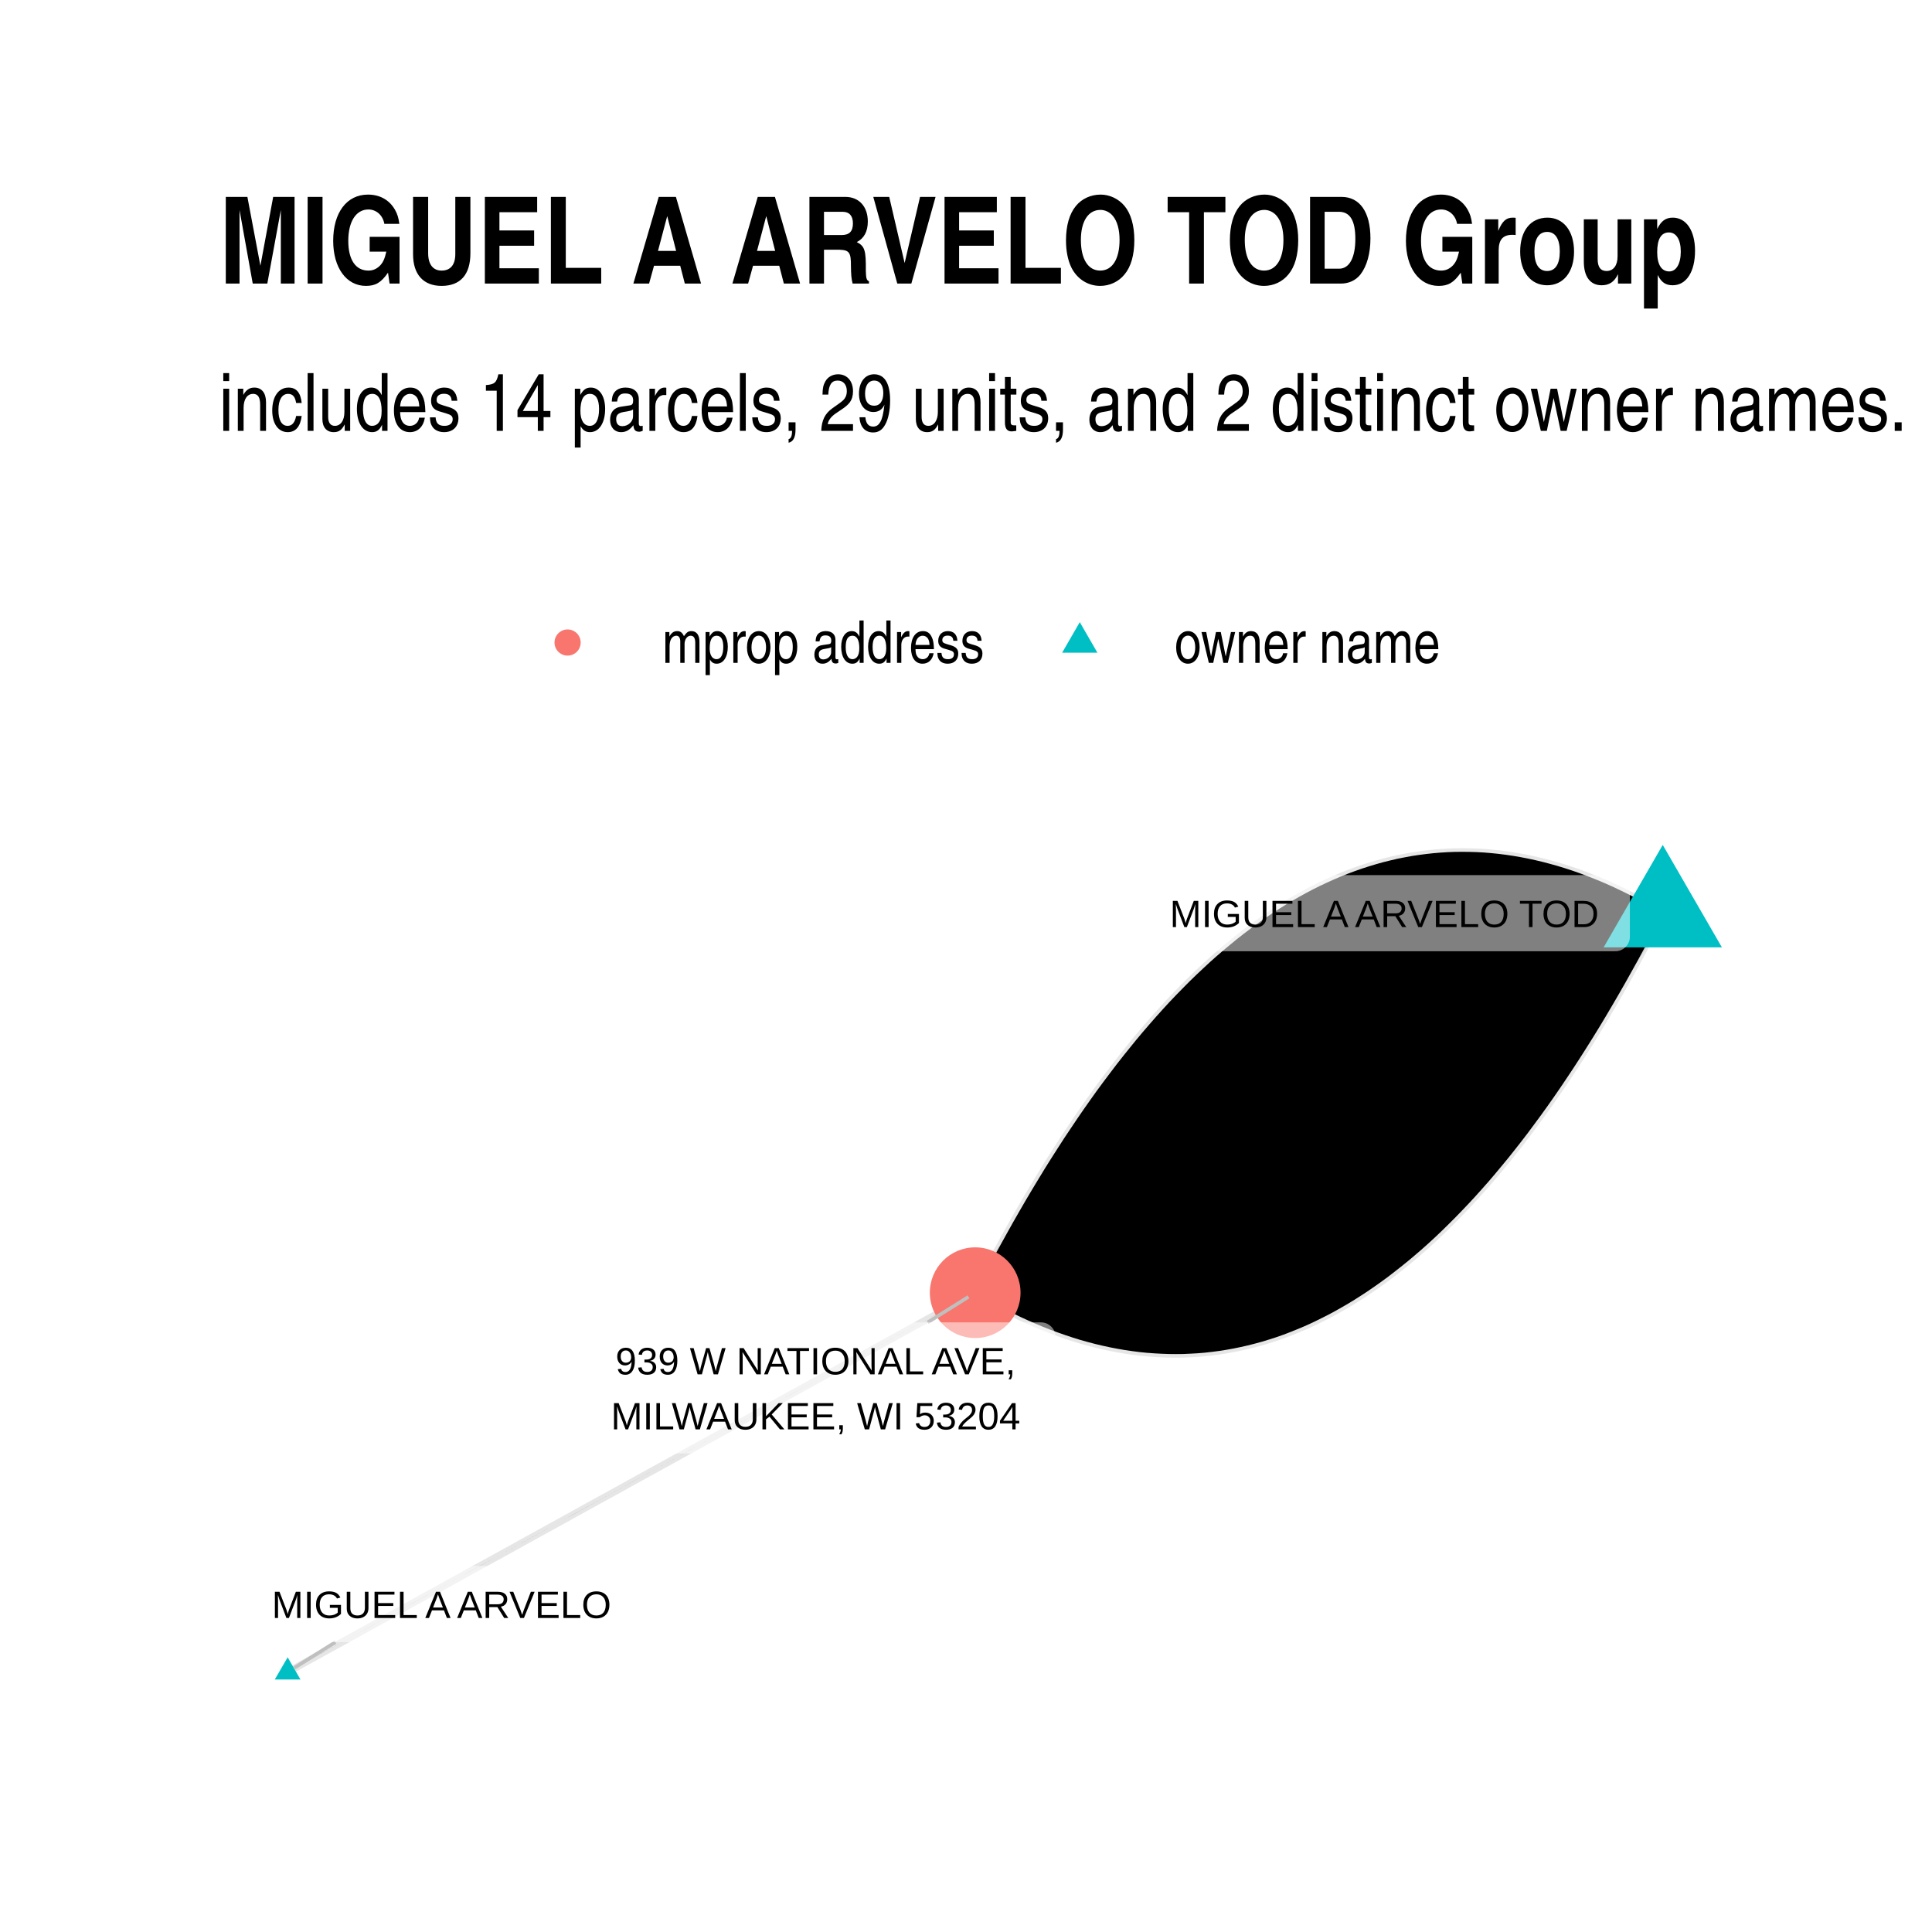
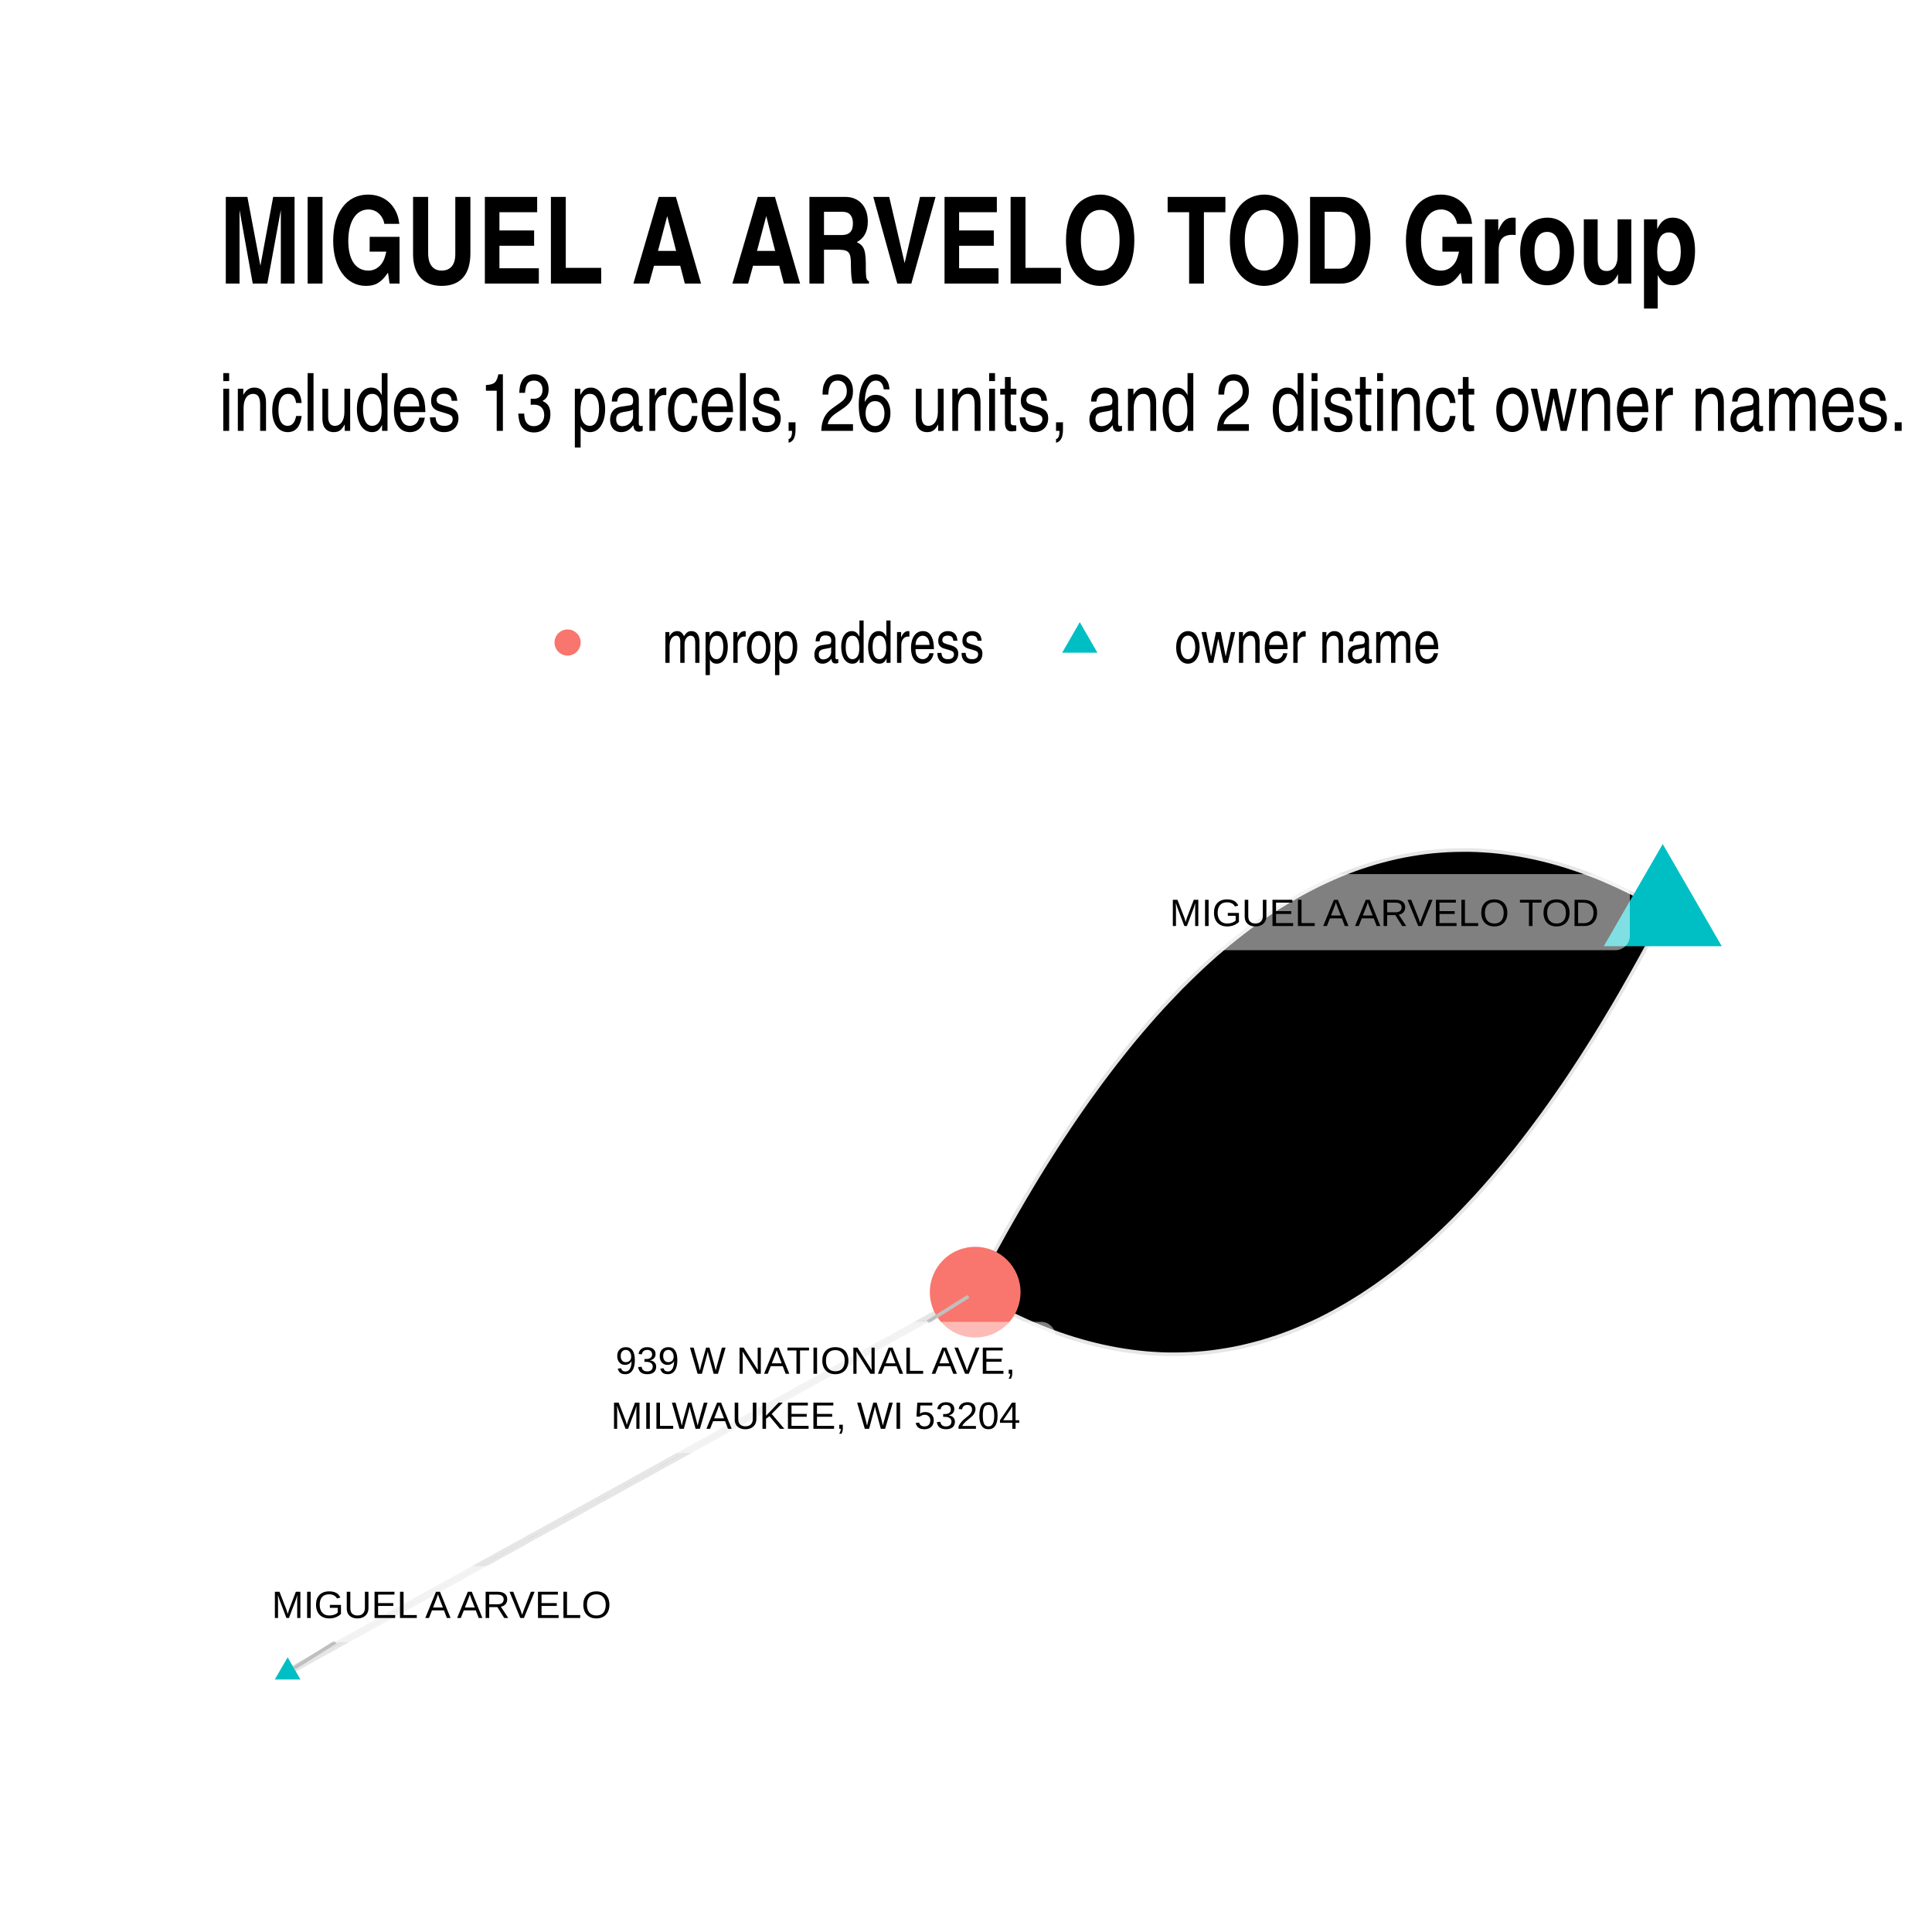
<svg xmlns="http://www.w3.org/2000/svg" width="384" height="384" class="svglite" viewBox="0 0 288 288">
  <defs>
    <style>.svglite circle,.svglite line,.svglite polygon,.svglite polyline,.svglite rect{fill:none;stroke:#000;stroke-linecap:round;stroke-linejoin:round;stroke-miterlimit:10}.svglite text{white-space:pre}</style>
  </defs>
  <rect width="100%" height="100%" style="stroke:none;fill:#fff" />
  <defs>
    <clipPath id="cpMC4wMHwyODguMDB8MC4wMHwyODguMDA=">
      <path d="M0 0h288v288H0z" />
    </clipPath>
  </defs>
  <g clip-path="url(#cpMC4wMHwyODguMDB8MC4wMHwyODguMDA=)">
    <path d="M0 0h288v288H0z" style="stroke-width:1.07;stroke:none;fill:#fff" />
  </g>
  <defs>
    <clipPath id="cpMzIuNjN8MjU4LjExfDEyMC44NnwyNTUuMzc=">
      <path d="M32.63 120.86h225.48v134.51H32.63z" />
    </clipPath>
  </defs>
  <g clip-path="url(#cpMzIuNjN8MjU4LjExfDEyMC44NnwyNTUuMzc=)">
-     <path d="m247.86 136.13-1.13-.67-1.14-.64-1.13-.62-1.12-.59-1.13-.57-1.13-.54-1.12-.52-1.12-.49-1.12-.46-1.12-.44-1.11-.42-1.11-.39-1.11-.36-1.11-.34-1.11-.31-1.1-.29-1.1-.26-1.1-.24-1.1-.21-1.1-.19-1.09-.16-1.1-.14-1.09-.11-1.08-.09-1.09-.06-1.08-.03-1.09-.01-1.08.01-1.07.04-1.08.07-1.07.09-1.08.12-1.07.14-1.06.16-1.07.2-1.06.21-1.07.25-1.05.26-1.06.3-1.06.32-1.05.34-1.05.37-1.05.39-1.05.42-1.05.45-1.04.47-1.04.49-1.04.52-1.04.55-1.03.57-1.04.6-1.03.62-1.03.65-1.02.67-1.03.7-1.02.72-1.02.75-1.02.77-1.02.8-1.01.83-1.02.85-1.01.87-1.01.9-1 .93-1.01.95-1 .97-1 1.01-1 1.02-1 1.05-.99 1.08-.99 1.1-.99 1.13-.99 1.15-.99 1.18-.98 1.21-.99 1.23-.98 1.25-.97 1.28-.98 1.3-.98 1.33-.97 1.36-.97 1.38-.97 1.41-.96 1.43-.97 1.45-.96 1.49-.96 1.5-.96 1.53-.95 1.56-.96 1.59-.95 1.6-.95 1.64-.95 1.66-.94 1.68-.94 1.71-.95 1.73-.94 1.76-.93 1.79-.94 1.81" style="stroke-width:1.07;stroke:#000;stroke-opacity:.1;stroke-linecap:butt" />
-     <path d="m247.86 136.13-1.12-.46-1.11-.44-1.12-.42-1.11-.4-1.11-.38-1.11-.35-1.11-.34-1.11-.31-1.1-.29-1.1-.28-1.11-.25-1.1-.23-1.09-.2-1.1-.19-1.09-.17-1.1-.14-1.09-.13-1.09-.1-1.09-.08-1.08-.06-1.09-.04-1.08-.02h-1.08l-1.08.03-1.08.04-1.07.07-1.08.08-1.07.11-1.07.13-1.07.15-1.07.17-1.06.19-1.07.22-1.06.23-1.06.26-1.06.27-1.06.3-1.05.32-1.06.34-1.05.36-1.05.38-1.05.4-1.04.43-1.05.44-1.04.47-1.05.49-1.04.5-1.04.53-1.03.55-1.04.57-1.03.6-1.03.61-1.03.64-1.03.65-1.03.68-1.02.7-1.03.72-1.02.74-1.02.76-1.02.78-1.01.8-1.02.83-1.01.84-1.01.87-1.01.89-1.01.9-1.01.93-1 .95-1.01.98-1 .99-1 1.01-.99 1.04-1 1.05-1 1.08-.99 1.1-.99 1.12-.99 1.14-.99 1.16-.98 1.18-.99 1.21-.98 1.22-.98 1.25-.98 1.26-.98 1.29-.97 1.31-.98 1.33-.97 1.35-.97 1.37-.97 1.4-.97 1.41-.96 1.44-.97 1.45-.96 1.48-.96 1.5-.96 1.52-.96 1.54-.95 1.56-.96 1.59-.95 1.6" style="stroke-width:1.07;stroke:#000;stroke-opacity:.1;stroke-linecap:butt" />
-     <path d="m247.86 136.13-1.1-.26-1.1-.23-1.1-.23-1.1-.2-1.09-.19-1.1-.17-1.09-.15-1.09-.14-1.09-.12-1.09-.1-1.09-.09-1.09-.07-1.08-.05-1.09-.03-1.08-.02h-1.08l-1.08.01-1.08.03-1.08.05-1.07.07-1.08.08-1.07.1-1.07.12-1.07.13-1.07.15-1.07.17-1.07.18-1.06.2-1.07.22-1.06.23-1.06.25-1.06.27-1.06.29-1.05.3-1.06.32-1.05.33-1.06.35-1.05.37-1.05.39-1.05.4-1.05.42-1.04.44-1.05.45-1.04.47-1.04.49-1.04.5-1.04.52-1.04.54-1.04.56-1.03.57-1.04.59-1.03.6-1.03.62-1.03.64-1.03.66-1.03.67-1.02.69-1.03.71-1.02.72-1.02.74-1.02.76-1.02.77-1.02.79-1.01.81-1.02.82-1.01.84-1.01.86-1.02.88-1 .89-1.01.91-1.01.92-1.01.94-1 .96-1 .98-1 .99-1 1.01-1 1.03-1 1.04-1 1.06-.99 1.08-.99 1.09-.99 1.11-1 1.13-.98 1.15-.99 1.16-.99 1.18-.98 1.19-.99 1.21-.98 1.23-.98 1.25-.98 1.26-.98 1.28-.98 1.3-.97 1.31-.98 1.33-.97 1.35-.97 1.36-.97 1.38-.97 1.4" style="stroke-width:1.07;stroke:#000;stroke-opacity:.1;stroke-linecap:butt" />
-     <path d="m247.86 136.13-1.08-.05-1.09-.04-1.08-.02-1.08-.01h-1.08l-1.08.02-1.08.03-1.08.04-1.08.05-1.07.07-1.08.07-1.07.09-1.07.11-1.08.11-1.07.13-1.07.14-1.07.16-1.06.17-1.07.18-1.07.19-1.06.2-1.06.22-1.07.23-1.06.24-1.06.26-1.06.27-1.06.28-1.06.29-1.05.31-1.06.31-1.05.34-1.06.34-1.05.36-1.05.36-1.05.39-1.05.39-1.05.41-1.05.42-1.04.43-1.05.45-1.04.45-1.05.47-1.04.49-1.04.49-1.04.51-1.04.52-1.04.53-1.04.55-1.03.56-1.04.57-1.03.58-1.03.6-1.04.61-1.03.62-1.03.64-1.03.64-1.03.66-1.02.68-1.03.68-1.02.7-1.03.71-1.02.72-1.02.74-1.02.75-1.02.76-1.02.77-1.02.79-1.02.8-1.01.81-1.02.82-1.01.84-1.02.85-1.01.86-1.01.88-1.01.89-1.01.9-1 .91-1.01.92-1.01.94-1 .95-1.01.97-1 .97-1 .99-1 1-1 1.02-1 1.02-1 1.04-.99 1.05-1 1.07-.99 1.08-1 1.09-.99 1.1-.99 1.11-.99 1.13-.99 1.14-.99 1.15-.99 1.17-.98 1.18-.99 1.19" style="stroke-width:1.07;stroke:#000;stroke-opacity:.1;stroke-linecap:butt" />
-     <path d="m247.86 136.13-1.07.16-1.06.16-1.07.18-1.07.18-1.06.19-1.07.2-1.06.21-1.07.22-1.06.23-1.06.23-1.06.24-1.06.25-1.06.26-1.06.27-1.06.28-1.06.28-1.06.3-1.06.3-1.05.31-1.06.32-1.05.32-1.06.34-1.05.34-1.05.36-1.06.36-1.05.37-1.05.37-1.05.39-1.05.39-1.05.41-1.05.41-1.04.42-1.05.43-1.05.43-1.04.45-1.05.45-1.04.46-1.04.47-1.05.48-1.04.49-1.04.49-1.04.51-1.04.51-1.04.52-1.04.53-1.04.54-1.03.54-1.04.56-1.04.56-1.03.57-1.04.58-1.03.59-1.03.6-1.04.6-1.03.62-1.03.62-1.03.63-1.03.64-1.03.65-1.03.65-1.02.67-1.03.67-1.03.68-1.02.69-1.03.7-1.02.7-1.03.72-1.02.72-1.02.73-1.02.74-1.03.75-1.02.76-1.02.76-1.01.78-1.02.78-1.02.79-1.02.8-1.01.81-1.02.81-1.01.83-1.02.83-1.01.84-1.02.85-1.01.86-1.01.86-1.01.88-1.01.88-1.01.89-1.01.9-1.01.91-1 .92-1.01.93-1.01.93-1 .94-1.01.95-1 .96-1 .97-1.01.98-1 .98" style="stroke-width:1.07;stroke:#000;stroke-opacity:.1;stroke-linecap:butt" />
-     <path d="m247.86 136.13-1.05.36-1.05.37-1.05.37-1.05.38-1.05.38-1.05.39-1.05.39-1.05.39-1.05.4-1.05.41-1.05.4-1.05.41-1.05.42-1.04.42-1.05.42-1.05.43-1.04.43-1.05.44-1.05.44-1.04.45-1.05.45-1.04.45-1.04.46-1.05.46-1.04.46-1.05.48-1.04.47-1.04.48-1.04.48-1.05.49-1.04.49-1.04.5-1.04.5-1.04.5-1.04.51-1.04.51-1.04.52-1.04.52-1.04.52-1.04.53-1.04.54-1.03.53-1.04.54-1.04.55-1.04.55-1.03.56-1.04.55-1.04.57-1.03.56-1.04.58-1.03.57-1.04.58-1.03.59-1.03.58-1.04.6-1.03.59-1.03.6-1.04.61-1.03.61-1.03.61-1.03.62-1.03.62-1.03.63-1.03.63-1.03.63-1.03.64-1.03.65-1.03.64-1.03.65-1.03.66-1.03.66-1.03.66-1.02.67-1.03.68-1.03.67-1.02.68-1.03.69-1.03.69-1.02.69-1.03.7-1.02.7-1.03.71-1.02.71-1.02.71-1.03.72-1.02.72-1.02.73-1.03.73-1.02.74-1.02.74-1.02.74-1.02.75-1.02.76-1.02.75-1.02.76-1.02.77-1.02.77-1.02.77-1.02.78" style="stroke-width:1.07;stroke:#000;stroke-opacity:.1;stroke-linecap:butt" />
-     <path d="m247.86 136.13-1.03.57-1.04.57-1.03.57-1.04.57-1.03.57-1.04.58-1.03.57-1.04.57-1.03.57-1.04.57-1.04.57-1.03.57-1.04.58-1.03.57-1.04.57-1.03.57-1.04.57-1.03.57-1.04.57-1.03.58-1.04.57-1.03.57-1.04.57-1.03.57-1.04.57-1.03.57-1.04.58-1.03.57-1.04.57-1.04.57-1.03.57-1.04.57-1.03.57-1.04.58-1.03.57-1.04.57-1.03.57-1.04.57-1.03.57-1.04.57-1.03.58-1.04.57-1.03.57-1.04.57-1.03.57-1.04.57-1.04.57-1.03.58-1.04.57-1.03.57-1.04.57-1.03.57-1.04.57-1.03.57-1.04.58-1.03.57-1.04.57-1.03.57-1.04.57-1.03.57-1.04.58-1.03.57-1.04.57-1.03.57-1.04.57-1.04.57-1.03.57-1.04.58-1.03.57-1.04.57-1.03.57-1.04.57-1.03.57-1.04.57-1.03.58-1.04.57-1.03.57-1.04.57-1.03.57-1.04.57-1.03.57-1.04.58-1.04.57-1.03.57-1.04.57-1.03.57-1.04.57-1.03.57-1.04.58-1.03.57-1.04.57-1.03.57-1.04.57-1.03.57-1.04.57-1.03.58-1.04.57-1.03.57-1.04.57" style="stroke-width:1.07;stroke:#000;stroke-opacity:.1;stroke-linecap:butt" />
-     <path d="m247.86 136.13-1.02.78-1.01.77-1.02.77-1.02.76-1.02.77-1.02.75-1.02.75-1.03.75-1.02.75-1.02.74-1.02.73-1.02.73-1.03.73-1.02.73-1.02.71-1.03.72-1.02.71-1.03.71-1.02.7-1.02.7-1.03.69-1.03.69-1.02.68-1.03.69-1.03.67-1.02.67-1.03.67-1.03.67-1.03.66-1.02.65-1.03.65-1.03.65-1.03.64-1.03.64-1.03.64-1.03.63-1.03.62-1.03.63-1.04.61-1.03.62-1.03.61-1.03.6-1.04.6-1.03.6-1.03.59-1.04.59-1.03.59-1.04.58-1.03.57-1.04.57-1.03.57-1.04.56-1.03.56-1.04.56-1.04.55-1.03.54-1.04.54-1.04.54-1.04.54-1.04.52-1.04.53-1.04.52-1.04.52-1.04.51-1.04.51-1.04.5-1.04.5-1.04.5-1.04.49-1.04.49-1.04.48-1.05.48-1.04.47-1.04.47-1.05.47-1.04.46-1.05.46-1.04.45-1.05.45-1.04.45-1.05.44-1.04.43-1.05.44-1.05.42-1.04.43-1.05.42-1.05.41-1.05.41-1.05.41-1.04.4-1.05.4-1.05.4-1.05.39-1.05.38-1.05.38-1.05.38-1.06.38-1.05.36-1.05.37" style="stroke-width:1.07;stroke:#000;stroke-opacity:.1;stroke-linecap:butt" />
-     <path d="m247.86 136.13-1 .98-1 .98-1.01.97-1 .95-1 .96-1.01.94-1.01.93-1 .93-1.01.91-1.01.91-1.01.9-1.01.89-1.01.89-1.01.87-1.01.87-1.01.86-1.01.85-1.02.84-1.01.83-1.02.83-1.01.81-1.02.81-1.02.8-1.01.79-1.02.78-1.02.77-1.02.77-1.02.76-1.02.74-1.02.74-1.03.74-1.02.72-1.02.71-1.03.71-1.02.7-1.03.69-1.02.68-1.03.67-1.03.67-1.03.65-1.03.65-1.03.64-1.03.63-1.03.62-1.03.61-1.03.61-1.04.6-1.03.58-1.04.58-1.03.57-1.04.57-1.03.55-1.04.55-1.04.54-1.04.53-1.04.52-1.04.51-1.04.5-1.04.5-1.04.49-1.04.47-1.05.47-1.04.47-1.05.45-1.04.45-1.05.43-1.04.43-1.05.42-1.05.41-1.05.4-1.05.4-1.05.38-1.05.38-1.05.37-1.05.36-1.06.35-1.05.35-1.05.33-1.06.33-1.05.32-1.06.31-1.06.3-1.06.29-1.05.29-1.06.27-1.06.27-1.06.26-1.06.25-1.07.25-1.06.23-1.06.23-1.06.21-1.07.21-1.06.2-1.07.2-1.07.18-1.06.17-1.07.17-1.07.16M42.88 249.26l1.03-.57 1.04-.57 1.03-.58 1.04-.57 1.03-.57 1.04-.57 1.03-.57 1.04-.57 1.03-.57 1.04-.57 1.04-.58 1.03-.57 1.04-.57 1.03-.57 1.04-.57 1.03-.57 1.04-.57 1.03-.58 1.04-.57 1.03-.57 1.04-.57 1.03-.57 1.04-.57 1.03-.57 1.04-.57 1.03-.58 1.04-.57 1.03-.57 1.04-.57 1.04-.57 1.03-.57 1.04-.57 1.03-.57 1.04-.58 1.03-.57 1.04-.57 1.03-.57 1.04-.57 1.03-.57 1.04-.57 1.03-.58 1.04-.57 1.03-.57 1.04-.57 1.03-.57 1.04-.57 1.04-.57 1.03-.57 1.04-.58 1.03-.57 1.04-.57 1.03-.57 1.04-.57 1.03-.57 1.04-.57 1.03-.57 1.04-.58 1.03-.57 1.04-.57 1.03-.57 1.04-.57 1.03-.57 1.04-.57 1.04-.57 1.03-.58 1.04-.57 1.03-.57 1.04-.57 1.03-.57 1.04-.57 1.03-.57 1.04-.58 1.03-.57 1.04-.57 1.03-.57 1.04-.57 1.03-.57 1.04-.57 1.03-.57 1.04-.58 1.04-.57 1.03-.57 1.04-.57 1.03-.57 1.04-.57 1.03-.57 1.04-.57 1.03-.58 1.04-.57 1.03-.57 1.04-.57 1.03-.57 1.04-.57 1.03-.57 1.04-.58 1.03-.57 1.04-.57 1.04-.57 1.03-.57" style="stroke-width:1.07;stroke:#000;stroke-opacity:.1;stroke-linecap:butt" />
-     <path d="m247.86 136.13-.98 1.19-.99 1.18-.99 1.16-.99 1.16-.98 1.14-1 1.12-.99 1.12-.99 1.1-.99 1.09-1 1.08-.99 1.06-1 1.05-1 1.04-1 1.03-1 1.01-1 1.01-1 .98-1 .98-1 .96-1.01.95-1.01.94-1 .93-1.01.91-1.01.9-1.01.89-1.01.87-1.01.87-1.01.85-1.02.83-1.01.83-1.02.81-1.02.8-1.01.78-1.02.78-1.02.76-1.02.75-1.03.73-1.02.73-1.02.71-1.03.69-1.02.69-1.03.67-1.03.66-1.03.65-1.03.63-1.03.63-1.03.61-1.04.59-1.03.59-1.04.57-1.03.56-1.04.54-1.04.54-1.04.52-1.04.51-1.04.49-1.04.48-1.04.47-1.05.46-1.04.45-1.05.43-1.05.42-1.05.41-1.05.39-1.05.38-1.05.37-1.05.36-1.05.34-1.06.33-1.05.32-1.06.31-1.06.29-1.06.28-1.06.27-1.06.25-1.06.25-1.06.23-1.07.21-1.06.21-1.07.19-1.06.18-1.07.17-1.07.15-1.07.14-1.07.13-1.07.12-1.08.1-1.07.09-1.07.08-1.08.07-1.08.05-1.08.04-1.07.03-1.08.01-1.09.01-1.08-.01-1.08-.03-1.08-.03-1.09-.05" style="stroke-width:1.07;stroke:#000;stroke-opacity:.1;stroke-linecap:butt" />
-     <path d="m247.86 136.13-.97 1.39-.97 1.39-.97 1.36-.97 1.35-.97 1.33-.98 1.31-.98 1.3-.98 1.28-.98 1.26-.98 1.24-.98 1.23-.98 1.21-.99 1.2-.98 1.18-.99 1.16-.99 1.14-.99 1.13-.99 1.11-1 1.1-.99 1.07-1 1.06-.99 1.05-1 1.02-1 1.01-1 1-1.01.97-1 .96-1.01.94-1 .93-1.01.91-1.01.89-1.01.88-1.01.85-1.02.84-1.01.83-1.02.81-1.02.79-1.02.77-1.02.76-1.02.74-1.02.72-1.03.71-1.02.69-1.03.67-1.03.65-1.03.64-1.03.63-1.03.6-1.03.59-1.04.57-1.04.56-1.03.53-1.04.52-1.04.51-1.05.49-1.04.47-1.04.45-1.05.44-1.05.41-1.05.41-1.05.38-1.05.37-1.05.36-1.06.33-1.05.32-1.06.3-1.06.29-1.06.26-1.06.25-1.06.24-1.06.22-1.07.2-1.07.18-1.06.17-1.07.15-1.07.13-1.08.12-1.07.1-1.07.08-1.08.06-1.08.05-1.07.04-1.08.01h-1.09l-1.08-.02-1.08-.04-1.09-.05-1.09-.07-1.08-.08-1.09-.11-1.09-.12-1.1-.13-1.09-.16-1.09-.17-1.1-.18-1.1-.21-1.1-.22-1.1-.24-1.1-.25" style="stroke-width:1.07;stroke:#000;stroke-opacity:.1;stroke-linecap:butt" />
-     <path d="m247.86 136.13-.95 1.6-.95 1.58-.96 1.57-.96 1.54-.96 1.52-.96 1.5-.96 1.47-.96 1.46-.97 1.43-.97 1.42-.96 1.39-.98 1.37-.97 1.36-.97 1.33-.98 1.3-.98 1.29-.98 1.27-.98 1.25-.98 1.22-.98 1.2-.99 1.19-.99 1.16-.99 1.14-.99 1.12-.99 1.1-1 1.07-.99 1.06-1 1.03-1 1.02-1 .99-1 .97-1.01.95-1.01.93-1 .91-1.01.89-1.02.87-1.01.84-1.01.83-1.02.8-1.02.78-1.02.76-1.02.74-1.02.72-1.03.7-1.03.68-1.02.65-1.03.64-1.04.61-1.03.59-1.03.57-1.04.55-1.04.53-1.04.51-1.04.49-1.05.46-1.04.45-1.05.42-1.05.41-1.05.38-1.05.36-1.05.34-1.06.32-1.06.29-1.06.28-1.06.26-1.06.23-1.06.21-1.07.2-1.07.17-1.07.15-1.07.13-1.07.1-1.07.09-1.08.07-1.08.04-1.08.02-1.08.01-1.08-.02-1.09-.04-1.08-.06-1.09-.08-1.09-.11-1.09-.12-1.09-.15-1.1-.16-1.09-.19-1.1-.21-1.1-.23-1.1-.25-1.11-.27-1.1-.29-1.11-.31-1.11-.34-1.1-.36-1.12-.37-1.11-.4-1.11-.42-1.12-.44-1.12-.46" style="stroke-width:1.07;stroke:#000;stroke-opacity:.1;stroke-linecap:butt" />
-     <path d="m247.86 136.13-.93 1.81-.94 1.78-.94 1.76-.94 1.74-.95 1.71-.94 1.68-.95 1.66-.95 1.63-.95 1.61-.95 1.58-.96 1.56-.96 1.53-.96 1.51-.96 1.48-.97 1.46-.96 1.43-.97 1.41-.97 1.38-.97 1.35-.98 1.33-.97 1.31-.98 1.28-.98 1.25-.98 1.23-.99 1.2-.98 1.18-.99 1.16-.99 1.12-1 1.11-.99 1.07-1 1.05-1 1.03-1 1-1 .98-1 .95-1.01.93-1.01.9-1.01.87-1.01.85-1.02.82-1.02.8-1.01.78-1.03.75-1.02.72-1.02.7-1.03.67-1.03.65-1.03.62-1.03.59-1.04.58-1.04.54-1.04.52-1.04.5-1.04.47-1.05.44-1.04.42-1.05.4-1.05.37-1.06.34-1.05.32-1.06.29-1.06.27-1.06.24-1.07.22-1.06.19-1.07.17-1.07.14-1.07.12-1.08.09-1.07.06-1.08.05-1.08.01-1.08-.01-1.09-.04-1.08-.06-1.09-.08-1.09-.11-1.09-.14-1.1-.16-1.09-.19-1.1-.21-1.1-.24-1.1-.26-1.11-.29-1.11-.31-1.1-.34-1.11-.37-1.12-.39-1.11-.41-1.12-.44-1.12-.47-1.12-.49-1.12-.51-1.13-.55-1.12-.56-1.13-.59-1.13-.62-1.13-.64-1.14-.67" style="stroke-width:1.07;stroke:#000;stroke-opacity:.1;stroke-linecap:butt" />
-     <path d="m247.86 125.95 8.82 15.27h-17.63zM42.88 247.05l1.91 3.31h-3.83z" style="stroke-width:.71;stroke:none;fill:#00bfc4" />
-     <circle cx="145.37" cy="192.7" r="6.76" style="stroke-width:.71;stroke:none;fill:#f8766d" />
-     <path d="m50 244.79-6.13 3.84M138.29 197.12l6.08-3.8" style="stroke-width:.53;stroke:#bfbfbf" />
-     <path d="M171.91 141.8h68.89-.08l.34-.01.35-.07.32-.13.3-.17.27-.22.23-.26.19-.3.13-.31.09-.34.02-.35v-7.03l-.02-.34-.09-.34-.13-.32-.19-.29-.23-.26-.27-.22-.3-.18-.32-.12-.35-.07-.26-.02h-68.89l.26.02-.35-.01-.34.04-.34.09-.31.15-.29.2-.25.24-.21.28-.16.31-.11.33-.06.34v7.2-.17.34l.06.35.11.33.16.31.21.27.25.24.29.2.31.15.34.1.34.04z" style="stroke-width:.53;fill:#fff;fill-opacity:.5" />
-     <text x="206.36" y="138.2" lengthAdjust="spacingAndGlyphs" style="font-size:5.69px;font-family:&quot;Liberation Sans&quot;" text-anchor="middle" textLength="66.02">MIGUEL A ARVELO TOD</text>
+     <path d="m247.86 135.97-1.13-.66-1.13-.64-1.13-.61-1.13-.58-1.13-.56-1.12-.53-1.12-.51-1.12-.49-1.12-.46-1.12-.43-1.11-.41-1.11-.38-1.11-.36-1.11-.33-1.11-.31-1.1-.28-1.1-.26-1.1-.23-1.1-.21-1.1-.18-1.09-.16-1.09-.13-1.09-.11-1.09-.08-1.09-.06-1.08-.03h-1.08l-1.08.02-1.08.04-1.08.07-1.07.09-1.07.12-1.07.15-1.07.17-1.06.19-1.07.22-1.06.25-1.06.27-1.06.29-1.05.33-1.06.34-1.05.37-1.05.4-1.04.42-1.05.45-1.04.47-1.04.49-1.04.53-1.04.54-1.04.58-1.03.59-1.03.63-1.03.64-1.03.68-1.02.69-1.02.73-1.03.75-1.01.77-1.02.8-1.02.82-1.01.85-1.01.87-1.01.9-1.01.93-1 .95-1 .97-1.01 1-.99 1.03-1 1.05-1 1.07-.99 1.1-.99 1.13-.99 1.15-.99 1.17-.98 1.2-.98 1.23-.98 1.25-.98 1.28-.98 1.3-.97 1.33-.98 1.35-.97 1.38-.97 1.4-.96 1.42-.97 1.46-.96 1.47-.96 1.51-.96 1.52-.96 1.56-.95 1.58-.95 1.6-.95 1.63-.95 1.65-.95 1.68-.94 1.7-.94 1.73-.94 1.76-.94 1.78-.94 1.8" style="stroke-width:1.07;stroke:#000;stroke-opacity:.1;stroke-linecap:butt" />
+     <path d="m247.86 135.97-1.11-.44-1.12-.41-1.11-.4-1.11-.37-1.11-.35-1.11-.34-1.11-.31-1.1-.29-1.1-.27-1.11-.25-1.1-.23-1.09-.21-1.1-.19-1.09-.17-1.1-.15-1.09-.13-1.09-.1-1.09-.09-1.08-.07-1.09-.04-1.08-.02-1.08-.01-1.08.02-1.08.04-1.08.05-1.07.08-1.08.1-1.07.12-1.07.14-1.07.16-1.06.18-1.07.2-1.06.23-1.06.24-1.06.26-1.06.29-1.06.3-1.05.33-1.06.34-1.05.37-1.05.39-1.05.41-1.04.42-1.05.45-1.04.47-1.04.49-1.04.51-1.04.53-1.04.55-1.04.58-1.03.59-1.03.61-1.03.64-1.03.65-1.03.68-1.02.69-1.03.72-1.02.74-1.02.75-1.02.78-1.01.8-1.02.82-1.01.84-1.02.86-1.01.88-1.01.9-1 .92-1.01.95-1 .96-1 .98-1 1.01-1 1.02-1 1.05-1 1.06-.99 1.09-.99 1.11-.99 1.12-.99 1.15-.99 1.17-.99 1.19-.98 1.21-.98 1.23-.98 1.25-.98 1.27-.98 1.3-.97 1.31-.98 1.33-.97 1.36-.97 1.37-.97 1.4-.97 1.41-.96 1.44-.97 1.46-.96 1.47-.96 1.5-.96 1.52-.96 1.54-.96 1.56-.95 1.58" style="stroke-width:1.07;stroke:#000;stroke-opacity:.1;stroke-linecap:butt" />
+     <path d="m247.86 135.97-1.1-.21-1.09-.2-1.1-.18-1.09-.16-1.1-.15-1.09-.13-1.09-.12-1.09-.1-1.09-.08-1.08-.07-1.09-.05-1.08-.04-1.08-.02h-1.09l-1.08.01-1.08.03-1.07.04-1.08.06-1.07.08-1.08.09-1.07.11-1.07.12-1.07.14-1.07.16-1.07.17-1.06.19-1.07.21-1.06.22-1.06.23-1.07.25-1.06.27-1.05.29-1.06.3-1.06.31-1.05.33-1.05.35-1.06.37-1.05.38-1.05.39-1.04.42-1.05.42-1.05.45-1.04.46-1.04.47-1.05.5-1.04.5-1.04.53-1.03.54-1.04.56-1.04.57-1.03.59-1.03.6-1.03.62-1.03.64-1.03.65-1.03.67-1.03.68-1.02.7-1.03.72-1.02.73-1.02.75-1.02.76-1.02.78-1.01.8-1.02.81-1.02.83-1.01.84-1.01.86-1.01.88-1.01.89-1.01.91-1.01.93-1 .94-1.01.95-1 .97-1 .99-1 1.01-1 1.02-1 1.03-1 1.06-.99 1.06-1 1.09-.99 1.1-.99 1.12-.99 1.13-.99 1.15-.99 1.16-.98 1.18-.99 1.2-.98 1.21-.99 1.23-.98 1.24-.98 1.26-.98 1.28-.97 1.29-.98 1.31-.97 1.32-.98 1.34-.97 1.36" style="stroke-width:1.07;stroke:#000;stroke-opacity:.1;stroke-linecap:butt" />
+     <path d="m247.86 135.97-1.08.01-1.08.03-1.08.03-1.07.05-1.08.05-1.08.07-1.07.08-1.07.1-1.08.1-1.07.12-1.07.12-1.07.14-1.07.15-1.07.16-1.06.17-1.07.19-1.07.19-1.06.21-1.07.21-1.06.23-1.06.24-1.06.26-1.06.26-1.06.28-1.06.28-1.06.3-1.05.31-1.06.32-1.05.33-1.06.35-1.05.35-1.05.37-1.05.38-1.05.38-1.05.41-1.05.41-1.05.42-1.04.44-1.05.44-1.04.46-1.05.47-1.04.48-1.04.49-1.04.51-1.04.51-1.04.53-1.04.54-1.03.55-1.04.56-1.04.57-1.03.58-1.03.6-1.04.6-1.03.62-1.03.63-1.03.64-1.03.65-1.02.67-1.03.67-1.03.69-1.02.7-1.03.71-1.02.72-1.02.73-1.02.74-1.03.76-1.01.77-1.02.77-1.02.79-1.02.8-1.01.82-1.02.82-1.01.83-1.02.85-1.01.86-1.01.87-1.01.88-1.01.89-1.01.91-1.01.91-1 .93-1.01.94-1 .94-1.01.97-1 .97-1 .98-1.01 1-1 1-1 1.02-.99 1.03-1 1.04-1 1.05-.99 1.07-1 1.07-.99 1.09-1 1.1-.99 1.11-.99 1.12-.99 1.13" style="stroke-width:1.07;stroke:#000;stroke-opacity:.1;stroke-linecap:butt" />
+     <path d="m247.86 135.97-1.06.24-1.06.24-1.06.25-1.06.26-1.06.26-1.06.27-1.06.28-1.06.28-1.06.29-1.06.3-1.05.3-1.06.32-1.05.31-1.06.33-1.05.33-1.06.34-1.05.35-1.05.35-1.06.36-1.05.37-1.05.37-1.05.38-1.05.39-1.05.39-1.05.4-1.05.41-1.05.41-1.04.42-1.05.43-1.05.44-1.04.44-1.05.45-1.04.45-1.05.47-1.04.47-1.04.47-1.04.49-1.05.49-1.04.49-1.04.51-1.04.51-1.04.51-1.04.53-1.04.53-1.03.54-1.04.54-1.04.55-1.03.56-1.04.57-1.04.57-1.03.58-1.03.58-1.04.6-1.03.6-1.03.6-1.04.62-1.03.62-1.03.62-1.03.64-1.03.64-1.03.65-1.03.65-1.02.66-1.03.67-1.03.68-1.03.68-1.02.69-1.03.69-1.02.71-1.03.7-1.02.72-1.02.72-1.03.73-1.02.74-1.02.74-1.02.76-1.02.75-1.02.77-1.02.77-1.02.78-1.02.78-1.01.79-1.02.8-1.02.81-1.01.81-1.02.82-1.01.82-1.02.84-1.01.84-1.02.84-1.01.86-1.01.86-1.01.86-1.01.88-1.01.88-1.01.89-1.01.89-1.01.9-1.01.91" style="stroke-width:1.07;stroke:#000;stroke-opacity:.1;stroke-linecap:butt" />
+     <path d="m247.86 135.97-1.04.46-1.05.46-1.04.47-1.04.46-1.05.47-1.04.47-1.04.48-1.05.48-1.04.47-1.04.48-1.04.49-1.05.48-1.04.49-1.04.49-1.04.49-1.04.5-1.04.49-1.05.5-1.04.5-1.04.51-1.04.5-1.04.51-1.04.51-1.04.52-1.04.51-1.04.52-1.04.52-1.04.52-1.04.52-1.04.53-1.03.53-1.04.53-1.04.53-1.04.54-1.04.54-1.04.54-1.03.54-1.04.54-1.04.55-1.03.55-1.04.55-1.04.56-1.04.55-1.03.56-1.04.56-1.03.57-1.04.56-1.04.57-1.03.57-1.04.57-1.03.58-1.04.57-1.03.58-1.04.58-1.03.59-1.03.58-1.04.59-1.03.59-1.04.59-1.03.6-1.03.6-1.03.6-1.04.6-1.03.6-1.03.61-1.04.61-1.03.61-1.03.61-1.03.62-1.03.62-1.03.62-1.04.62-1.03.62-1.03.63-1.03.63-1.03.63-1.03.64-1.03.63-1.03.64-1.03.64-1.03.64-1.03.65-1.03.65-1.03.65-1.02.65-1.03.65-1.03.66-1.03.66-1.03.66-1.03.66-1.02.67-1.03.67-1.03.67-1.03.67-1.02.68-1.03.67-1.03.68-1.02.69-1.03.68M247.86 135.97l-1.02.68-1.03.69-1.03.68-1.02.67-1.03.68-1.03.67-1.03.67-1.02.67-1.03.67-1.03.66-1.03.66-1.02.66-1.03.66-1.03.65-1.03.65-1.03.65-1.03.65-1.03.65-1.03.64-1.03.64-1.03.64-1.03.63-1.03.64-1.03.63-1.03.63-1.03.63-1.03.62-1.03.62-1.03.62-1.04.62-1.03.62-1.03.61-1.03.61-1.03.61-1.04.61-1.03.6-1.03.6-1.03.6-1.04.6-1.03.6-1.04.59-1.03.59-1.03.59-1.04.58-1.03.59-1.04.58-1.03.58-1.04.57-1.03.58-1.04.57-1.03.57-1.04.57-1.03.56-1.04.57-1.04.56-1.03.56-1.04.55-1.03.56-1.04.55-1.04.55-1.04.55-1.03.54-1.04.54-1.04.54-1.04.54-1.04.54-1.03.53-1.04.53-1.04.53-1.04.53-1.04.52-1.04.52-1.04.52-1.04.52-1.04.51-1.04.52-1.04.51-1.04.51-1.04.5-1.04.51-1.04.5-1.04.5-1.04.49-1.04.5-1.05.49-1.04.49-1.04.49-1.04.48-1.05.49-1.04.48-1.04.47-1.04.48-1.05.47-1.04.48-1.04.47-1.05.46-1.04.47-1.05.46-1.04.46" style="stroke-width:1.07;stroke:#000;stroke-opacity:.1;stroke-linecap:butt" />
+     <path d="m247.86 135.97-1.01.91-1 .9-1.01.89-1.01.89-1.01.88-1.02.88-1.01.86-1.01.86-1.01.86-1.01.84-1.02.84-1.01.84-1.02.82-1.01.82-1.02.81-1.02.81-1.01.8-1.02.79-1.02.78-1.02.78-1.02.77-1.02.77-1.02.75-1.02.76-1.02.74-1.02.74-1.02.73-1.03.72-1.02.72-1.03.7-1.02.71-1.03.69-1.02.69-1.03.68-1.02.68-1.03.67-1.03.66-1.03.65-1.03.65-1.03.64-1.03.64-1.03.62-1.03.62-1.03.62-1.04.6-1.03.6-1.03.6-1.04.58-1.03.58-1.04.57-1.03.57-1.04.56-1.04.55-1.03.54-1.04.54-1.04.53-1.04.53-1.04.51-1.04.51-1.04.51-1.04.49-1.04.49-1.04.49-1.05.47-1.04.47-1.05.47-1.04.45-1.05.45-1.04.44-1.05.44-1.04.43-1.05.42-1.05.41-1.05.41-1.05.4-1.05.39-1.05.39-1.05.38-1.05.37-1.05.37-1.05.36-1.06.35-1.05.35-1.05.34-1.06.33-1.05.33-1.06.31-1.05.32-1.06.3-1.06.3-1.06.29-1.06.28-1.05.28-1.06.27-1.06.26-1.06.26-1.07.25-1.06.24-1.06.24M42.88 249.26l1.03-.57 1.04-.58 1.03-.57 1.04-.57 1.03-.57 1.04-.57 1.03-.58 1.04-.57 1.03-.57 1.04-.57 1.04-.57 1.03-.58 1.04-.57 1.03-.57 1.04-.57 1.03-.58 1.04-.57 1.03-.57 1.04-.57 1.03-.57 1.04-.58 1.03-.57 1.04-.57 1.03-.57 1.04-.57 1.03-.58 1.04-.57 1.03-.57 1.04-.57 1.04-.57 1.03-.58 1.04-.57 1.03-.57 1.04-.57 1.03-.58 1.04-.57 1.03-.57 1.04-.57 1.03-.57 1.04-.58 1.03-.57 1.04-.57 1.03-.57 1.04-.57 1.03-.58 1.04-.57 1.04-.57 1.03-.57 1.04-.57 1.03-.58 1.04-.57 1.03-.57 1.04-.57 1.03-.58 1.04-.57 1.03-.57 1.04-.57 1.03-.57 1.04-.58 1.03-.57 1.04-.57 1.03-.57 1.04-.57 1.04-.58 1.03-.57 1.04-.57 1.03-.57 1.04-.57 1.03-.58 1.04-.57 1.03-.57 1.04-.57 1.03-.57 1.04-.58 1.03-.57 1.04-.57 1.03-.57 1.04-.58 1.03-.57 1.04-.57 1.04-.57 1.03-.57 1.04-.58 1.03-.57 1.04-.57 1.03-.57 1.04-.57 1.03-.58 1.04-.57 1.03-.57 1.04-.57 1.03-.57 1.04-.58 1.03-.57 1.04-.57 1.03-.57 1.04-.58 1.04-.57 1.03-.57" style="stroke-width:1.07;stroke:#000;stroke-opacity:.1;stroke-linecap:butt" />
+     <path d="m247.86 135.97-.99 1.13-.99 1.12-.99 1.11-.99 1.1-1 1.09-.99 1.07-1 1.07-1 1.05-.99 1.04-1 1.03-1 1.02-1 1-1 1-1 .98-1.01.97-1 .96-1.01.95-1 .94-1.01.93-1.01.91-1.01.91-1.01.89-1.01.88-1.01.87-1.01.86-1.01.84-1.02.84-1.01.82-1.02.82-1.02.8-1.01.79-1.02.77-1.02.77-1.02.76-1.02.74-1.03.73-1.02.72-1.02.71-1.03.7-1.02.69-1.03.67-1.03.67-1.03.65-1.03.64-1.03.63-1.03.62-1.03.6-1.04.6-1.03.58-1.04.57-1.03.56-1.04.55-1.04.54-1.04.53-1.04.51-1.04.51-1.04.49-1.04.48-1.05.47-1.04.46-1.05.44-1.04.44-1.05.42-1.05.41-1.05.41-1.05.38-1.05.38-1.05.37-1.05.35-1.05.35-1.06.33-1.05.32-1.06.31-1.06.3-1.06.28-1.06.28-1.06.26-1.06.26-1.06.24-1.06.23-1.07.21-1.06.21-1.07.19-1.06.19-1.07.17-1.07.16-1.07.15-1.07.14-1.07.12-1.07.12-1.07.1-1.08.1-1.07.08-1.08.07-1.07.05-1.08.05-1.08.03-1.08.03-1.08.01" style="stroke-width:1.07;stroke:#000;stroke-opacity:.1;stroke-linecap:butt" />
+     <path d="m247.86 135.97-.97 1.36-.97 1.34-.98 1.32-.97 1.31-.98 1.29-.98 1.28-.98 1.26-.98 1.24-.98 1.23-.99 1.21-.98 1.2-.99 1.18-.99 1.16-.99 1.15-.99 1.13-.99 1.12-.99 1.1-1 1.09-.99 1.06-1 1.06-1 1.03-.99 1.02-1.01 1.01-1 .99-1 .97-1 .95-1.01.94-1.01.93-1.01.91-1.01.89-1.01.88-1.01.86-1.01.84-1.02.83-1.01.81-1.02.8-1.02.78-1.02.76-1.02.75-1.02.73-1.03.72-1.02.7-1.03.68-1.02.67-1.03.65-1.03.64-1.03.62-1.04.6-1.03.59-1.04.57-1.03.56-1.04.54-1.04.52-1.04.51-1.04.5-1.05.47-1.04.46-1.05.45-1.04.42-1.05.42-1.05.39-1.05.38-1.05.37-1.06.35-1.05.33-1.06.31-1.05.3-1.06.29-1.06.27-1.06.25-1.06.23-1.07.22-1.06.21-1.07.19-1.07.17-1.06.16-1.07.14-1.08.12-1.07.11-1.07.09-1.08.08-1.07.06-1.08.04-1.08.03-1.08.01h-1.08l-1.09-.02-1.08-.04-1.08-.05-1.09-.07-1.09-.08-1.09-.1-1.09-.12-1.09-.13-1.09-.15-1.1-.16-1.09-.18-1.1-.2-1.1-.21" style="stroke-width:1.07;stroke:#000;stroke-opacity:.1;stroke-linecap:butt" />
+     <path d="m247.86 135.97-.95 1.58-.96 1.56-.96 1.54-.95 1.52-.97 1.5-.96 1.47-.96 1.46-.97 1.44-.97 1.41-.96 1.4-.98 1.37-.97 1.36-.97 1.33-.98 1.31-.98 1.29-.97 1.28-.99 1.25-.98 1.23-.98 1.21-.99 1.19-.98 1.17-.99 1.15-.99 1.12-1 1.11-.99 1.09-1 1.06-.99 1.05-1 1.02-1 1.01-1.01.98-1 .96-1 .95-1.01.92-1.01.9-1.01.88-1.01.86-1.02.84-1.01.82-1.02.8-1.02.78-1.02.75-1.02.74-1.02.72-1.03.69-1.03.68-1.03.65-1.03.64-1.03.61-1.03.59-1.04.58-1.03.55-1.04.53-1.04.51-1.04.49-1.05.47-1.04.45-1.05.42-1.05.41-1.05.39-1.05.37-1.05.34-1.06.33-1.06.3-1.05.29-1.06.26-1.07.24-1.06.23-1.06.2-1.07.18-1.07.16-1.07.14-1.07.12-1.07.1-1.08.08-1.08.05-1.07.04-1.08.02-1.09-.01-1.08-.02-1.08-.05-1.09-.06-1.09-.09-1.09-.1-1.09-.13-1.09-.15-1.1-.17-1.09-.19-1.1-.21-1.1-.23-1.1-.25-1.11-.27-1.1-.29-1.11-.31-1.1-.34-1.11-.35-1.12-.37-1.11-.4-1.11-.41-1.12-.44" style="stroke-width:1.07;stroke:#000;stroke-opacity:.1;stroke-linecap:butt" />
+     <path d="m247.86 135.97-.93 1.8-.94 1.78-.94 1.76-.94 1.73-.95 1.7-.95 1.68-.94 1.65-.95 1.63-.96 1.6-.95 1.58-.96 1.56-.96 1.52-.96 1.51-.96 1.47-.96 1.46-.97 1.42-.97 1.4-.97 1.38-.97 1.35-.98 1.33-.97 1.3-.98 1.28-.98 1.25-.99 1.23-.98 1.2-.99 1.17-.99 1.15-.99 1.13-.99 1.1-1 1.07-.99 1.05-1 1.03-1 1-1 .97-1.01.95-1.01.93-1.01.9-1.01.87-1.01.85-1.01.82-1.02.8-1.02.77-1.02.75-1.03.73-1.02.69-1.03.68-1.03.64-1.03.63-1.03.59-1.04.58-1.03.54-1.04.53-1.04.49-1.05.47-1.04.45-1.05.42-1.05.4-1.05.37-1.06.34-1.05.33-1.06.29-1.06.27-1.06.25-1.06.22-1.07.19-1.07.17-1.07.15-1.07.12-1.07.09-1.08.07-1.07.04-1.08.02h-1.09l-1.08-.03-1.09-.06-1.08-.08-1.09-.11-1.09-.13-1.1-.16-1.09-.18-1.1-.21-1.1-.23-1.1-.26-1.11-.28-1.1-.31-1.11-.33-1.11-.36-1.11-.38-1.12-.41-1.11-.44-1.12-.45-1.12-.49-1.12-.51-1.13-.53-1.12-.56-1.13-.58-1.13-.61-1.14-.64-1.13-.66" style="stroke-width:1.07;stroke:#000;stroke-opacity:.1;stroke-linecap:butt" />
+     <path d="m247.86 125.82 8.8 15.23h-17.59zM42.88 247.05l1.91 3.31h-3.83z" style="stroke-width:.71;stroke:none;fill:#00bfc4" />
+     <circle cx="145.37" cy="192.62" r="6.76" style="stroke-width:.71;stroke:none;fill:#f8766d" />
+     <path d="m50 244.79-6.13 3.84M138.29 197.05l6.08-3.8" style="stroke-width:.53;stroke:#bfbfbf" />
+     <path d="M171.91 141.64h68.89-.08l.34-.01.35-.07.32-.13.3-.17.27-.22.23-.26.19-.29.13-.32.09-.34.02-.35v-7.02l-.02-.35-.09-.34-.13-.32-.19-.29-.23-.26-.27-.22-.3-.18-.32-.12-.35-.07-.26-.01h-68.89l.26.01-.35-.01-.34.04-.34.1-.31.15-.29.19-.25.24-.21.28-.16.31-.11.33-.06.34v7.2-.17.35l.06.34.11.33.16.31.21.28.25.24.29.19.31.15.34.1.34.04z" style="stroke-width:.53;fill:#fff;fill-opacity:.5" />
+     <text x="206.36" y="138.04" lengthAdjust="spacingAndGlyphs" style="font-size:5.69px;font-family:&quot;Liberation Sans&quot;" text-anchor="middle" textLength="66.02">MIGUEL A ARVELO TOD</text>
    <path d="M38.43 244.79h54.76-.09l.35-.02.34-.07.33-.12.3-.17.27-.22.23-.26.18-.3.14-.32.08-.33.03-.35v-7.03l-.03-.34-.08-.34-.14-.32-.18-.3-.23-.26-.27-.22-.3-.17-.33-.12-.34-.07-.26-.02H38.43l.26.02-.34-.02-.35.05-.33.09-.32.15-.28.2-.25.24-.21.28-.16.31-.11.33-.06.34-.01.17v7.03l.01-.17v.34l.06.35.11.33.16.3.21.28.25.24.28.2.32.15.33.1.35.04z" style="stroke-width:.53;fill:#fff;fill-opacity:.5" />
    <text x="65.81" y="241.19" lengthAdjust="spacingAndGlyphs" style="font-size:5.69px;font-family:&quot;Liberation Sans&quot;" text-anchor="middle" textLength="51.88">MIGUEL A ARVELO</text>
-     <path d="M87.97 216.67h67.22l-.09-.01.35-.01.34-.07.32-.12.3-.18.27-.22.23-.26.19-.29.14-.32.08-.34.03-.34v-15.23l-.03-.34-.08-.34-.14-.32-.19-.29-.23-.26-.27-.22-.3-.18-.32-.12-.34-.07-.26-.02H87.97l.26.02-.35-.01-.34.04-.34.09-.31.15-.29.2-.25.24-.21.28-.16.31-.11.33-.05.34-.01.17v15.23l.01-.18v.35l.05.34.11.33.16.31.21.28.25.24.29.2.31.15.34.09.34.04z" style="stroke-width:.53;fill:#fff;fill-opacity:.5" />
-     <text x="121.58" y="204.87" lengthAdjust="spacingAndGlyphs" style="font-size:5.69px;font-family:&quot;Liberation Sans&quot;" text-anchor="middle" textLength="63.37">939 W NATIONAL AVE,</text>
-     <text x="121.58" y="213.07" lengthAdjust="spacingAndGlyphs" style="font-size:5.69px;font-family:&quot;Liberation Sans&quot;" text-anchor="middle" textLength="64.34">MILWAUKEE, WI 53204</text>
+     <path d="M87.97 216.59h67.22-.09l.35-.02.34-.07.32-.12.3-.18.27-.22.23-.26.19-.29.14-.32.08-.34.03-.34v-15.22l-.03-.35-.08-.34-.14-.32-.19-.29-.23-.26-.27-.22-.3-.18-.32-.12-.34-.07-.26-.01H87.97l.26.01-.35-.01-.34.04-.34.1-.31.14-.29.2-.25.24-.21.28-.16.31-.11.33-.05.34-.01.18v15.22l.01-.18v.35l.05.34.11.33.16.31.21.28.25.24.29.2.31.15.34.09.34.05z" style="stroke-width:.53;fill:#fff;fill-opacity:.5" />
+     <text x="121.58" y="204.79" lengthAdjust="spacingAndGlyphs" style="font-size:5.69px;font-family:&quot;Liberation Sans&quot;" text-anchor="middle" textLength="63.37">939 W NATIONAL AVE,</text>
+     <text x="121.58" y="212.99" lengthAdjust="spacingAndGlyphs" style="font-size:5.69px;font-family:&quot;Liberation Sans&quot;" text-anchor="middle" textLength="64.34">MILWAUKEE, WI 53204</text>
  </g>
  <g clip-path="url(#cpMC4wMHwyODguMDB8MC4wMHwyODguMDA=)">
    <circle cx="84.61" cy="95.78" r="1.95" style="stroke-width:.71;stroke:none;fill:#f8766d" />
    <path d="m160.96 92.74 2.63 4.56h-5.26z" style="stroke-width:.71;stroke:none;fill:#00bfc4" />
    <text x="98.72" y="98.81" lengthAdjust="spacingAndGlyphs" style="font-size:8.8px;font-family:&quot;Liberation Sans Narrow&quot;" textLength="48.12">mprop address</text>
    <text x="175.08" y="98.81" lengthAdjust="spacingAndGlyphs" style="font-size:8.8px;font-family:&quot;Liberation Sans Narrow&quot;" textLength="39.69">owner name</text>
-     <text x="32.63" y="64.23" lengthAdjust="spacingAndGlyphs" style="font-size:12px;font-family:&quot;Liberation Sans Narrow&quot;" textLength="252.23">includes 14 parcels, 29 units, and 2 distinct owner names.</text>
+     <text x="32.63" y="64.23" lengthAdjust="spacingAndGlyphs" style="font-size:12px;font-family:&quot;Liberation Sans Narrow&quot;" textLength="252.23">includes 13 parcels, 26 units, and 2 distinct owner names.</text>
    <text x="32.63" y="42.27" lengthAdjust="spacingAndGlyphs" style="font-size:18px;font-weight:700;font-family:&quot;Liberation Sans Narrow&quot;" textLength="219.03">MIGUEL A ARVELO TOD Group</text>
  </g>
</svg>
